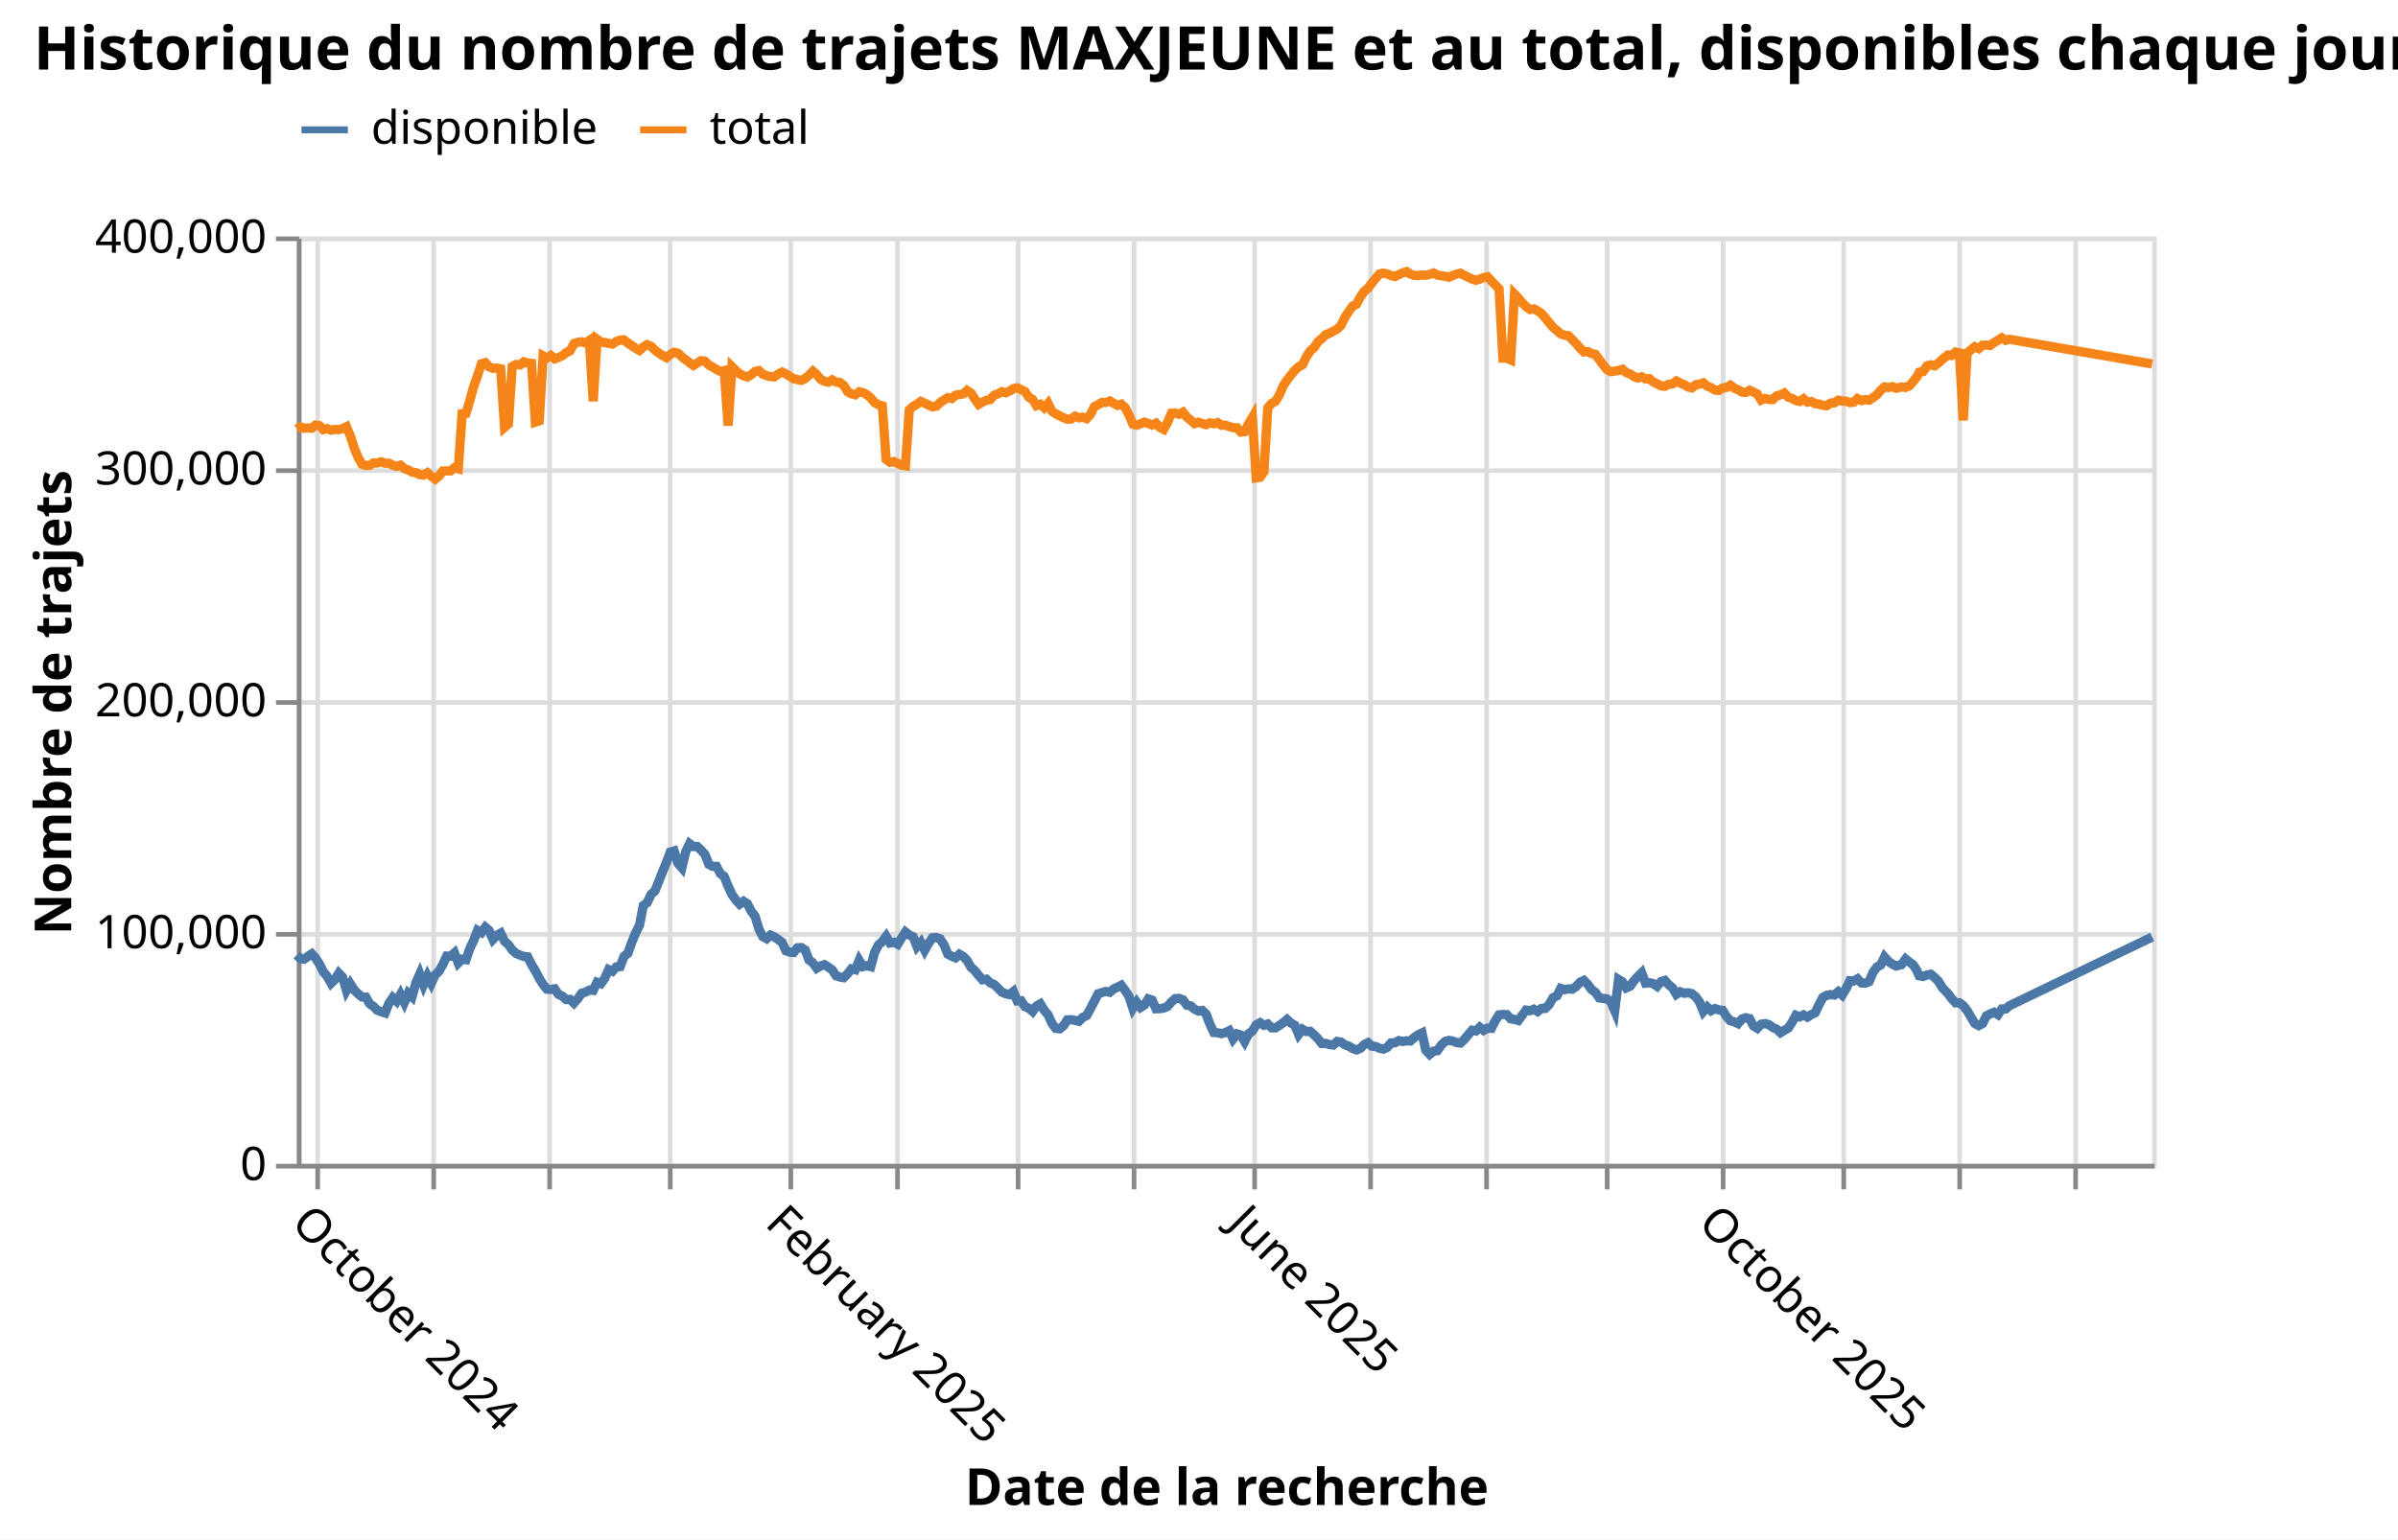
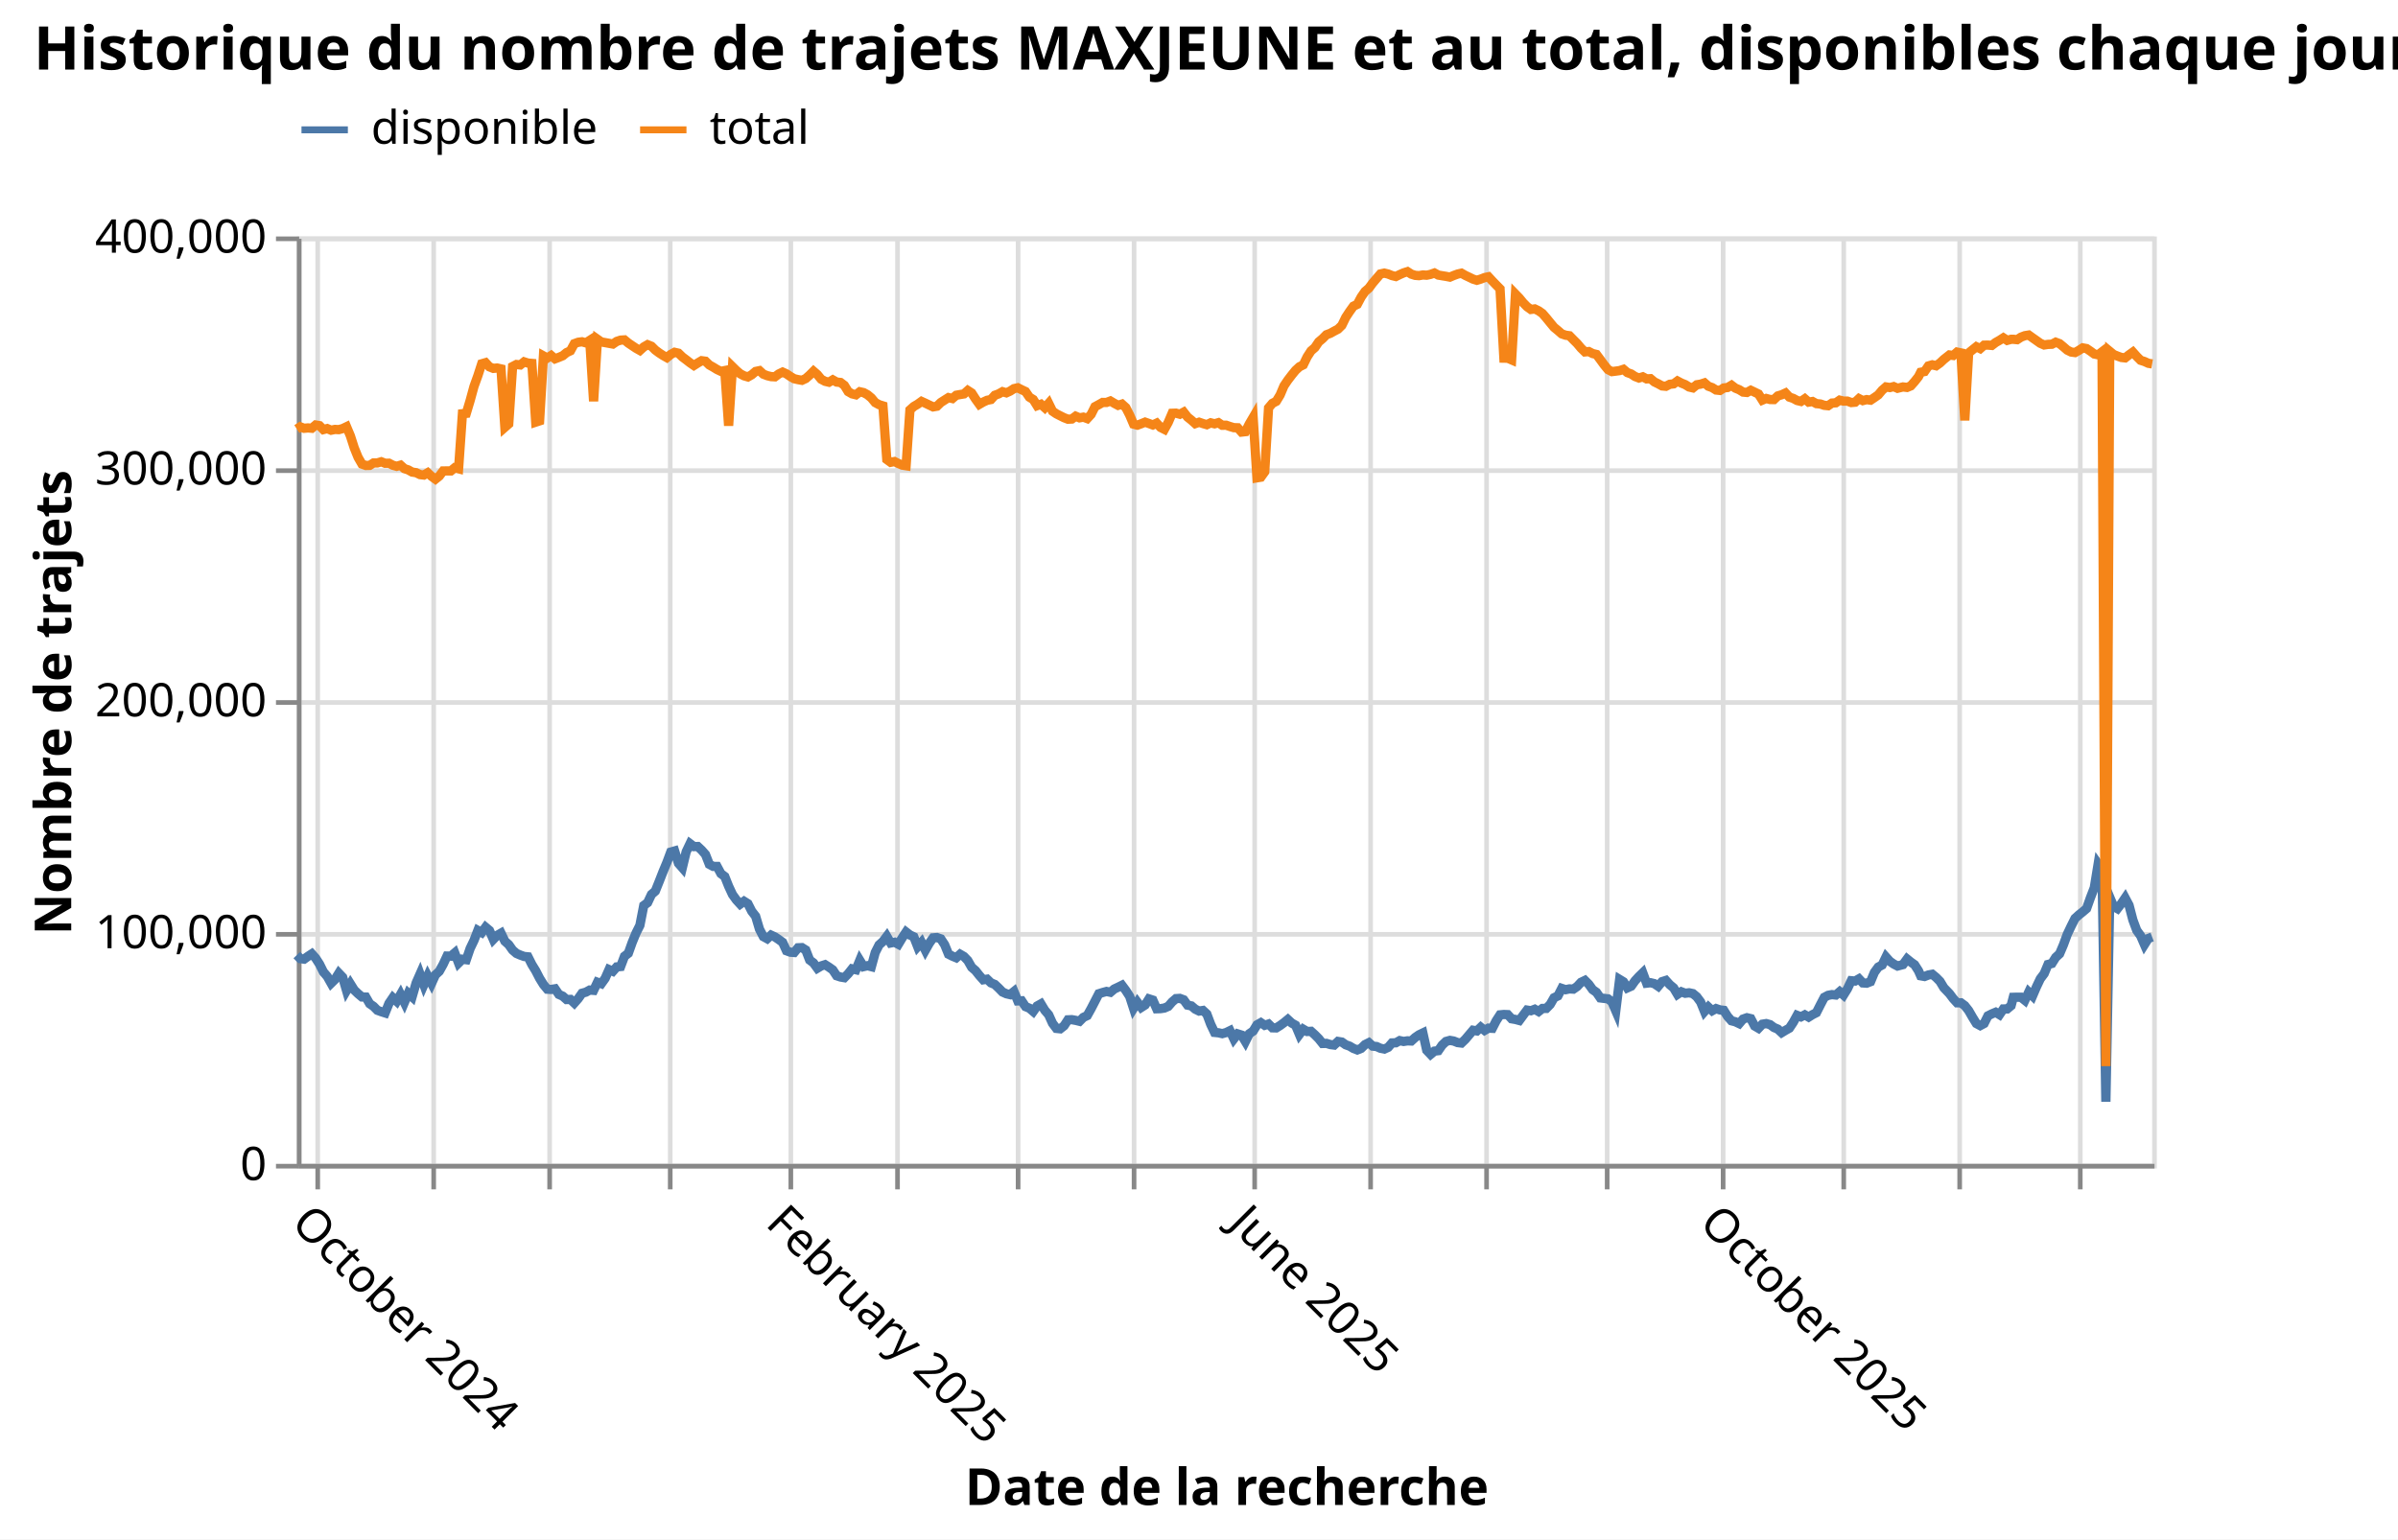
<svg xmlns="http://www.w3.org/2000/svg" version="1.1" class="marks" width="517" height="332" viewBox="0 0 517 332">
  <rect width="517" height="332" fill="white" />
  <g fill="none" stroke-miterlimit="10" transform="translate(64,51)">
    <g class="mark-group role-frame root" role="graphics-object" aria-roledescription="group mark container">
      <g transform="translate(0,0)">
        <path class="background" aria-hidden="true" d="M0.5,0.5h400v200h-400Z" stroke="#ddd" />
        <g>
          <g class="mark-group role-axis" aria-hidden="true">
            <g transform="translate(0.5,200.5)">
              <path class="background" aria-hidden="true" d="M0,0h0v0h0Z" pointer-events="none" />
              <g>
                <g class="mark-rule role-axis-grid" pointer-events="none">
                  <line transform="translate(4,-200)" x2="0" y2="200" stroke="#ddd" stroke-width="1" opacity="1" />
                  <line transform="translate(29,-200)" x2="0" y2="200" stroke="#ddd" stroke-width="1" opacity="1" />
                  <line transform="translate(54,-200)" x2="0" y2="200" stroke="#ddd" stroke-width="1" opacity="1" />
                  <line transform="translate(80,-200)" x2="0" y2="200" stroke="#ddd" stroke-width="1" opacity="1" />
                  <line transform="translate(106,-200)" x2="0" y2="200" stroke="#ddd" stroke-width="1" opacity="1" />
                  <line transform="translate(129,-200)" x2="0" y2="200" stroke="#ddd" stroke-width="1" opacity="1" />
                  <line transform="translate(155,-200)" x2="0" y2="200" stroke="#ddd" stroke-width="1" opacity="1" />
                  <line transform="translate(180,-200)" x2="0" y2="200" stroke="#ddd" stroke-width="1" opacity="1" />
                  <line transform="translate(206,-200)" x2="0" y2="200" stroke="#ddd" stroke-width="1" opacity="1" />
                  <line transform="translate(231,-200)" x2="0" y2="200" stroke="#ddd" stroke-width="1" opacity="1" />
                  <line transform="translate(256,-200)" x2="0" y2="200" stroke="#ddd" stroke-width="1" opacity="1" />
                  <line transform="translate(282,-200)" x2="0" y2="200" stroke="#ddd" stroke-width="1" opacity="1" />
                  <line transform="translate(307,-200)" x2="0" y2="200" stroke="#ddd" stroke-width="1" opacity="1" />
                  <line transform="translate(333,-200)" x2="0" y2="200" stroke="#ddd" stroke-width="1" opacity="1" />
                  <line transform="translate(358,-200)" x2="0" y2="200" stroke="#ddd" stroke-width="1" opacity="1" />
-                   <line transform="translate(383,-200)" x2="0" y2="200" stroke="#ddd" stroke-width="1" opacity="1" />
+                   <line transform="translate(384,-200)" x2="0" y2="200" stroke="#ddd" stroke-width="1" opacity="1" />
                </g>
              </g>
              <path class="foreground" aria-hidden="true" d="" pointer-events="none" display="none" />
            </g>
          </g>
          <g class="mark-group role-axis" aria-hidden="true">
            <g transform="translate(0.5,0.5)">
              <path class="background" aria-hidden="true" d="M0,0h0v0h0Z" pointer-events="none" />
              <g>
                <g class="mark-rule role-axis-grid" pointer-events="none">
                  <line transform="translate(0,200)" x2="400" y2="0" stroke="#ddd" stroke-width="1" opacity="1" />
                  <line transform="translate(0,150)" x2="400" y2="0" stroke="#ddd" stroke-width="1" opacity="1" />
                  <line transform="translate(0,100)" x2="400" y2="0" stroke="#ddd" stroke-width="1" opacity="1" />
                  <line transform="translate(0,50)" x2="400" y2="0" stroke="#ddd" stroke-width="1" opacity="1" />
                  <line transform="translate(0,0)" x2="400" y2="0" stroke="#ddd" stroke-width="1" opacity="1" />
                </g>
              </g>
              <path class="foreground" aria-hidden="true" d="" pointer-events="none" display="none" />
            </g>
          </g>
          <g class="mark-group role-axis" role="graphics-symbol" aria-roledescription="axis" aria-label="X-axis titled 'Date de la recherche' for a time scale with values from September 2024 to January 2026">
            <g transform="translate(0.5,200.5)">
              <path class="background" aria-hidden="true" d="M0,0h0v0h0Z" pointer-events="none" />
              <g>
                <g class="mark-rule role-axis-tick" pointer-events="none">
                  <line transform="translate(4,0)" x2="0" y2="5" stroke="#888" stroke-width="1" opacity="1" />
                  <line transform="translate(29,0)" x2="0" y2="5" stroke="#888" stroke-width="1" opacity="1" />
                  <line transform="translate(54,0)" x2="0" y2="5" stroke="#888" stroke-width="1" opacity="1" />
                  <line transform="translate(80,0)" x2="0" y2="5" stroke="#888" stroke-width="1" opacity="1" />
                  <line transform="translate(106,0)" x2="0" y2="5" stroke="#888" stroke-width="1" opacity="1" />
                  <line transform="translate(129,0)" x2="0" y2="5" stroke="#888" stroke-width="1" opacity="1" />
                  <line transform="translate(155,0)" x2="0" y2="5" stroke="#888" stroke-width="1" opacity="1" />
                  <line transform="translate(180,0)" x2="0" y2="5" stroke="#888" stroke-width="1" opacity="1" />
                  <line transform="translate(206,0)" x2="0" y2="5" stroke="#888" stroke-width="1" opacity="1" />
                  <line transform="translate(231,0)" x2="0" y2="5" stroke="#888" stroke-width="1" opacity="1" />
                  <line transform="translate(256,0)" x2="0" y2="5" stroke="#888" stroke-width="1" opacity="1" />
                  <line transform="translate(282,0)" x2="0" y2="5" stroke="#888" stroke-width="1" opacity="1" />
                  <line transform="translate(307,0)" x2="0" y2="5" stroke="#888" stroke-width="1" opacity="1" />
                  <line transform="translate(333,0)" x2="0" y2="5" stroke="#888" stroke-width="1" opacity="1" />
                  <line transform="translate(358,0)" x2="0" y2="5" stroke="#888" stroke-width="1" opacity="1" />
-                   <line transform="translate(383,0)" x2="0" y2="5" stroke="#888" stroke-width="1" opacity="1" />
+                   <line transform="translate(384,0)" x2="0" y2="5" stroke="#888" stroke-width="1" opacity="1" />
                </g>
                <g class="mark-text role-axis-label" pointer-events="none">
-                   <text text-anchor="start" transform="translate(3.629948,7) rotate(45) translate(0,8)" font-family="sans-serif" font-size="10px" fill="#000" opacity="1">October 2024</text>
-                   <text text-anchor="start" transform="translate(29.39304,7) rotate(45) translate(0,8)" font-family="sans-serif" font-size="10px" fill="#000" opacity="0">November 2024</text>
-                   <text text-anchor="start" transform="translate(54.32507,7) rotate(45) translate(0,8)" font-family="sans-serif" font-size="10px" fill="#000" opacity="0">December 2024</text>
-                   <text text-anchor="start" transform="translate(80.08817,7) rotate(45) translate(0,8)" font-family="sans-serif" font-size="10px" fill="#000" opacity="0">January 2025</text>
-                   <text text-anchor="start" transform="translate(105.8513,7) rotate(45) translate(0,8)" font-family="sans-serif" font-size="10px" fill="#000" opacity="1">February 2025</text>
-                   <text text-anchor="start" transform="translate(129.1212,7) rotate(45) translate(0,8)" font-family="sans-serif" font-size="10px" fill="#000" opacity="0">March 2025</text>
-                   <text text-anchor="start" transform="translate(154.8843,7) rotate(45) translate(0,8)" font-family="sans-serif" font-size="10px" fill="#000" opacity="0">April 2025</text>
-                   <text text-anchor="start" transform="translate(179.8163,7) rotate(45) translate(0,8)" font-family="sans-serif" font-size="10px" fill="#000" opacity="0">May 2025</text>
-                   <text text-anchor="start" transform="translate(205.5794,7) rotate(45) translate(0,8)" font-family="sans-serif" font-size="10px" fill="#000" opacity="1">June 2025</text>
-                   <text text-anchor="start" transform="translate(230.5114,7) rotate(45) translate(0,8)" font-family="sans-serif" font-size="10px" fill="#000" opacity="0">July 2025</text>
-                   <text text-anchor="start" transform="translate(256.2745,7) rotate(45) translate(0,8)" font-family="sans-serif" font-size="10px" fill="#000" opacity="0">August 2025</text>
-                   <text text-anchor="start" transform="translate(282.0376,7) rotate(45) translate(0,8)" font-family="sans-serif" font-size="10px" fill="#000" opacity="0">September 2025</text>
-                   <text text-anchor="start" transform="translate(306.9696,7) rotate(45) translate(0,8)" font-family="sans-serif" font-size="10px" fill="#000" opacity="1">October 2025</text>
-                   <text text-anchor="start" transform="translate(332.7327,7) rotate(45) translate(0,8)" font-family="sans-serif" font-size="10px" fill="#000" opacity="0">November 2025</text>
-                   <text text-anchor="start" transform="translate(357.6648,7) rotate(45) translate(0,8)" font-family="sans-serif" font-size="10px" fill="#000" opacity="0">December 2025</text>
-                   <text text-anchor="start" transform="translate(383.4279,7) rotate(45) translate(0,8)" font-family="sans-serif" font-size="10px" fill="#000" opacity="0">January 2026</text>
+                   <text text-anchor="start" transform="translate(3.632878,7) rotate(45) translate(0,8)" font-family="sans-serif" font-size="10px" fill="#000" opacity="1">October 2024</text>
+                   <text text-anchor="start" transform="translate(29.45143,7) rotate(45) translate(0,8)" font-family="sans-serif" font-size="10px" fill="#000" opacity="0">November 2024</text>
+                   <text text-anchor="start" transform="translate(54.40359,7) rotate(45) translate(0,8)" font-family="sans-serif" font-size="10px" fill="#000" opacity="0">December 2024</text>
+                   <text text-anchor="start" transform="translate(80.18748,7) rotate(45) translate(0,8)" font-family="sans-serif" font-size="10px" fill="#000" opacity="0">January 2025</text>
+                   <text text-anchor="start" transform="translate(105.9714,7) rotate(45) translate(0,8)" font-family="sans-serif" font-size="10px" fill="#000" opacity="1">February 2025</text>
+                   <text text-anchor="start" transform="translate(129.2601,7) rotate(45) translate(0,8)" font-family="sans-serif" font-size="10px" fill="#000" opacity="0">March 2025</text>
+                   <text text-anchor="start" transform="translate(155.0093,7) rotate(45) translate(0,8)" font-family="sans-serif" font-size="10px" fill="#000" opacity="0">April 2025</text>
+                   <text text-anchor="start" transform="translate(179.9615,7) rotate(45) translate(0,8)" font-family="sans-serif" font-size="10px" fill="#000" opacity="0">May 2025</text>
+                   <text text-anchor="start" transform="translate(205.7453,7) rotate(45) translate(0,8)" font-family="sans-serif" font-size="10px" fill="#000" opacity="1">June 2025</text>
+                   <text text-anchor="start" transform="translate(230.6975,7) rotate(45) translate(0,8)" font-family="sans-serif" font-size="10px" fill="#000" opacity="0">July 2025</text>
+                   <text text-anchor="start" transform="translate(256.4814,7) rotate(45) translate(0,8)" font-family="sans-serif" font-size="10px" fill="#000" opacity="0">August 2025</text>
+                   <text text-anchor="start" transform="translate(282.2653,7) rotate(45) translate(0,8)" font-family="sans-serif" font-size="10px" fill="#000" opacity="0">September 2025</text>
+                   <text text-anchor="start" transform="translate(307.2175,7) rotate(45) translate(0,8)" font-family="sans-serif" font-size="10px" fill="#000" opacity="1">October 2025</text>
+                   <text text-anchor="start" transform="translate(333.036,7) rotate(45) translate(0,8)" font-family="sans-serif" font-size="10px" fill="#000" opacity="0">November 2025</text>
+                   <text text-anchor="start" transform="translate(357.9882,7) rotate(45) translate(0,8)" font-family="sans-serif" font-size="10px" fill="#000" opacity="0">December 2025</text>
+                   <text text-anchor="start" transform="translate(383.7721,7) rotate(45) translate(0,8)" font-family="sans-serif" font-size="10px" fill="#000" opacity="0">January 2026</text>
                </g>
                <g class="mark-rule role-axis-domain" pointer-events="none">
                  <line transform="translate(0,0)" x2="400" y2="0" stroke="#888" stroke-width="1" opacity="1" />
                </g>
                <g class="mark-text role-axis-title" pointer-events="none">
                  <text text-anchor="middle" transform="translate(200,73.06063)" font-family="sans-serif" font-size="11px" font-weight="bold" fill="#000" opacity="1">Date de la recherche</text>
                </g>
              </g>
              <path class="foreground" aria-hidden="true" d="" pointer-events="none" display="none" />
            </g>
          </g>
          <g class="mark-group role-axis" role="graphics-symbol" aria-roledescription="axis" aria-label="Y-axis titled 'Nombre de trajets' for a linear scale with values from 0 to 400,000">
            <g transform="translate(0.5,0.5)">
              <path class="background" aria-hidden="true" d="M0,0h0v0h0Z" pointer-events="none" />
              <g>
                <g class="mark-rule role-axis-tick" pointer-events="none">
                  <line transform="translate(0,200)" x2="-5" y2="0" stroke="#888" stroke-width="1" opacity="1" />
                  <line transform="translate(0,150)" x2="-5" y2="0" stroke="#888" stroke-width="1" opacity="1" />
                  <line transform="translate(0,100)" x2="-5" y2="0" stroke="#888" stroke-width="1" opacity="1" />
                  <line transform="translate(0,50)" x2="-5" y2="0" stroke="#888" stroke-width="1" opacity="1" />
                  <line transform="translate(0,0)" x2="-5" y2="0" stroke="#888" stroke-width="1" opacity="1" />
                </g>
                <g class="mark-text role-axis-label" pointer-events="none">
                  <text text-anchor="end" transform="translate(-7,203)" font-family="sans-serif" font-size="10px" fill="#000" opacity="1">0</text>
                  <text text-anchor="end" transform="translate(-7,153)" font-family="sans-serif" font-size="10px" fill="#000" opacity="1">100,000</text>
                  <text text-anchor="end" transform="translate(-7,103)" font-family="sans-serif" font-size="10px" fill="#000" opacity="1">200,000</text>
                  <text text-anchor="end" transform="translate(-7,53)" font-family="sans-serif" font-size="10px" fill="#000" opacity="1">300,000</text>
                  <text text-anchor="end" transform="translate(-7,3)" font-family="sans-serif" font-size="10px" fill="#000" opacity="1">400,000</text>
                </g>
                <g class="mark-rule role-axis-domain" pointer-events="none">
                  <line transform="translate(0,200)" x2="0" y2="-200" stroke="#888" stroke-width="1" opacity="1" />
                </g>
                <g class="mark-text role-axis-title" pointer-events="none">
                  <text text-anchor="middle" transform="translate(-47.14746,100) rotate(-90) translate(0,-2)" font-family="sans-serif" font-size="11px" font-weight="bold" fill="#000" opacity="1">Nombre de trajets</text>
                </g>
              </g>
              <path class="foreground" aria-hidden="true" d="" pointer-events="none" display="none" />
            </g>
          </g>
          <g class="mark-group role-scope pathgroup" role="graphics-object" aria-roledescription="group mark container">
            <g transform="translate(0,0)">
              <path class="background" aria-hidden="true" d="M0,0h400v200h-400Z" />
              <g>
                <g class="mark-line role-mark marks" role="graphics-object" aria-roledescription="line mark container">
-                   <path aria-label="Date de la recherche: September 2024; Nombre de trajets: 90064; variable: disponible" role="graphics-symbol" aria-roledescription="line mark" d="M0,154.968L0.73,155.733L1.561,155.849L2.392,155.249L3.224,154.706L4.055,155.647L4.886,156.936L5.717,158.611L6.548,159.578L7.379,161.051L8.21,160.232L9.041,158.887L9.872,159.757L10.703,162.622L11.534,161.186L12.365,162.517L13.196,163.314L14.027,164.01L14.859,164.032L15.69,165.467L16.521,166.043L17.352,166.883L18.183,167.187L19.014,167.45L19.845,165.395L20.676,164.165L21.507,164.939L22.338,163.463L23.169,165.186L24,163.209L24.831,163.971L25.662,160.982L26.5,159.082L27.325,161.376L28.156,159.478L28.987,161.072L29.818,159.24L30.649,158.471L31.48,156.976L32.311,155.186L33.142,155.206L33.974,154.501L34.804,156.687L35.635,155.87L36.466,155.975L37.298,153.544L38.128,151.81L38.961,149.657L39.791,150.119L40.622,148.968L41.453,149.665L42.286,151.587L43.115,150.725L43.947,150.247L44.777,151.977L45.608,152.725L46.439,153.898L47.27,154.616L48.101,154.978L48.932,155.274L49.763,155.354L50.594,157.015L51.425,158.365L52.257,159.98L53.088,161.327L53.919,162.333L54.75,162.388L55.582,162.251L56.412,163.458L57.244,163.83L58.074,164.564L58.905,164.539L59.737,165.319L60.568,164.379L61.399,163.203L62.229,162.973L63.06,162.518L63.891,162.586L64.722,160.835L65.554,161.142L66.385,159.983L67.216,158.101L68.047,158.467L68.878,157.526L69.709,157.444L70.54,155.239L71.371,154.588L72.202,152.251L73.033,150.225L73.864,148.563L74.695,144.291L75.526,143.67L76.357,141.894L77.189,141.173L78.02,139.108L78.851,136.98L79.682,134.989L80.513,132.763L81.344,132.524L82.175,135.188L83.006,136.135L83.837,132.697L84.668,130.95L85.499,131.578L86.33,131.561L87.161,132.339L87.993,133.284L88.824,135.399L89.655,135.847L90.486,135.858L91.317,137.406L92.148,138.04L92.979,140.126L93.81,141.915L94.641,143.074L95.472,143.981L96.303,143.375L97.134,143.9L97.965,145.535L98.796,146.599L99.627,149.389L100.458,150.987L101.289,151.445L102.12,150.679L102.952,151.062L103.783,151.618L104.614,152.229L105.445,154.046L106.276,154.351L107.107,154.412L107.938,153.406L108.769,153.367L109.6,153.888L110.431,156.04L111.262,156.669L112.093,157.81L112.924,157.313L113.756,157.047L114.587,157.575L115.418,158.166L116.249,159.431L117.08,159.706L117.911,159.848L118.742,158.995L119.573,157.945L120.404,158.136L121.235,156.106L122.066,157.462L122.897,157.265L123.728,157.476L124.559,154.421L125.39,152.787L126.222,152.041L127.053,150.938L127.884,152.365L128.715,152.195L129.546,152.643L130.377,151.262L131.208,150.001L132.039,150.645L132.87,151.037L133.701,153.158L134.532,152.225L135.363,153.922L136.194,152.442L137.025,151.259L137.857,151.191L138.688,151.477L139.519,152.743L140.35,154.781L141.181,155.208L142.012,155.551L142.843,154.8L143.674,155.283L144.505,156.148L145.336,157.605L146.167,158.325L146.998,159.373L147.829,160.304L148.66,160.171L149.491,160.969L150.322,161.308L151.153,162.091L151.985,162.944L152.816,163.317L153.647,163.501L154.478,162.836L155.309,164.858L156.14,164.829L156.971,166.086L157.802,166.43L158.633,167.135L159.464,165.96L160.295,165.495L161.126,166.877L161.958,167.849L162.788,169.688L163.62,170.789L164.451,170.875L165.282,170.221L166.113,168.943L166.944,168.904L167.775,169.053L168.606,169.255L169.437,168.412L170.268,168.02L171.099,166.532L171.93,164.924L172.761,163.313L173.592,163.048L174.423,162.82L175.254,162.997L176.086,162.291L176.917,161.905L177.748,161.49L178.579,162.601L179.41,163.887L180.241,166.459L181.072,165.131L181.903,166.265L182.734,165.732L183.565,164.419L184.396,164.685L185.227,166.554L186.058,166.527L186.889,166.396L187.72,166.035L188.551,165.078L189.383,164.366L190.214,164.313L191.045,164.62L191.876,165.77L192.707,165.935L193.538,166.64L194.369,167.049L195.2,166.921L196.031,167.69L196.862,169.905L197.693,171.652L198.524,171.735L199.355,171.918L200.186,171.688L201.017,171.282L201.849,173.049L202.68,171.97L203.511,172.23L204.342,173.612L205.173,171.945L206.004,171.366L206.835,170.02L207.666,169.554L208.497,170.116L209.328,169.844L210.159,170.659L210.991,170.679L211.822,170.16L212.653,169.553L213.484,168.868L214.315,169.634L215.146,170.104L215.977,172.084L216.808,170.968L217.639,171.455L218.47,171.414L219.301,172.162L220.132,173L220.963,174.038L221.794,174.015L222.625,174.271L223.456,174.377L224.287,173.602L225.118,173.737L225.95,174.319L226.781,174.612L227.612,175.106L228.443,175.429L229.274,175.097L230.105,174.282L230.936,173.871L231.767,174.614L232.598,174.699L233.429,175.073L234.26,175.245L235.091,174.872L235.922,173.92L236.754,173.889L237.585,173.422L238.416,173.601L239.247,173.471L240.078,173.506L240.909,172.75L241.74,172.175L242.571,171.774L243.402,175.505L244.233,176.378L245.064,175.686L245.895,175.588L246.726,174.388L247.557,173.605L248.389,173.373L249.219,173.515L250.051,173.844L250.882,173.947L251.713,173.151L252.544,172.167L253.375,171.187L254.206,171.332L255.037,170.541L255.868,171.215L256.699,170.732L257.53,170.771L258.361,169.151L259.192,167.868L260.023,167.786L260.855,167.82L261.685,168.715L262.517,168.859L263.348,169.08L264.179,167.953L265.01,166.84L265.841,166.977L266.673,166.657L267.503,167.146L268.334,166.484L269.165,166.475L269.996,165.623L270.827,164.178L271.658,163.778L272.489,162.162L273.321,162.437L274.152,162.265L274.983,162.317L275.814,161.742L276.645,160.848L277.485,160.444L278.307,161.271L279.138,162.424L279.969,163.016L280.8,164.217L281.631,164.319L282.462,164.418L283.293,165.054L284.124,166.983L284.955,160.232L285.786,160.738L286.617,162.052L287.449,161.678L288.28,160.509L289.111,159.6L289.942,158.795L290.773,161.033L291.604,160.935L292.435,161.135L293.266,161.704L294.097,160.708L294.928,160.444L295.76,161.365L296.59,162.053L297.422,163.443L298.252,162.892L299.084,163.207L299.915,163.107L300.746,163.285L301.577,163.972L302.408,165.093L303.239,167.142L304.07,166.188L304.901,166.971L305.732,166.514L306.563,166.797L307.394,166.898L308.225,168.219L309.056,169.148L309.888,169.359L310.719,169.754L311.55,168.774L312.381,168.487L313.212,168.685L314.043,170.267L314.874,170.754L315.705,169.882L316.536,169.748L317.367,169.979L318.198,170.59L319.029,170.941L319.86,171.71L320.691,171.203L321.522,170.738L322.354,169.486L323.184,167.974L324.016,168.298L324.847,167.867L325.678,168.346L326.509,167.821L327.34,167.402L328.171,165.689L329.003,164.094L329.833,163.656L330.664,163.5L331.495,163.587L332.326,162.873L333.157,163.597L333.989,162.261L334.819,160.504L335.65,160.572L336.482,160.1L337.313,160.98L338.144,161.035L338.975,160.705L339.806,158.704L340.637,157.564L341.468,157.112L342.299,155.393L343.13,156.323L343.962,156.904L344.792,157.334L345.958,157.028L346.841,155.821L347.644,156.472L348.472,157.061L349.303,158.366L349.779,159.443L350.61,159.592L351.441,159.266L352.272,159.113L353.103,159.8L353.934,160.641L354.765,162.019L355.972,163.283L356.783,164.362L357.614,165.269L358.446,165.269L359.276,165.882L360.108,166.94L360.938,168.382L361.77,169.732L362.6,170.182L363.431,169.737L364.263,168.081L365.096,167.658L365.929,167.31L366.757,167.822L367.588,166.598L368.418,166.586L369.249,165.885L400,151.076" stroke="#4c78a8" stroke-width="2" />
+                   <path aria-label="Date de la recherche: September 2024; Nombre de trajets: 90064; variable: disponible" role="graphics-symbol" aria-roledescription="line mark" d="M0,154.968L0.731,155.733L1.563,155.849L2.394,155.249L3.226,154.706L4.058,155.647L4.89,156.936L5.722,158.611L6.553,159.578L7.385,161.051L8.217,160.232L9.048,158.887L9.88,159.757L10.712,162.622L11.544,161.186L12.375,162.517L13.207,163.314L14.039,164.01L14.871,164.032L15.702,165.467L16.534,166.043L17.366,166.883L18.197,167.187L19.029,167.45L19.861,165.395L20.693,164.165L21.524,164.939L22.356,163.463L23.188,165.186L24.02,163.209L24.851,163.971L25.718,160.982L26.556,159.082L27.381,161.376L28.213,159.478L29.045,161.072L29.876,159.24L30.709,158.471L31.54,156.976L32.372,155.186L33.203,155.206L34.037,154.501L34.867,156.687L35.699,155.87L36.53,155.975L37.362,153.544L38.194,151.81L39.027,149.657L39.857,150.119L40.689,148.968L41.521,149.665L42.355,151.587L43.184,150.725L44.017,150.247L44.848,151.977L45.679,152.725L46.511,153.898L47.343,154.616L48.175,154.978L49.006,155.274L49.838,155.354L50.67,157.015L51.502,158.365L52.334,159.98L53.165,161.327L53.997,162.333L54.829,162.388L55.661,162.251L56.492,163.458L57.324,163.83L58.156,164.564L58.987,164.539L59.82,165.319L60.651,164.379L61.483,163.203L62.314,162.973L63.146,162.518L63.978,162.586L64.809,160.835L65.641,161.142L66.473,159.983L67.305,158.101L68.136,158.467L68.968,157.526L69.8,157.444L70.632,155.239L71.463,154.588L72.295,152.251L73.127,150.225L73.959,148.563L74.79,144.291L75.622,143.67L76.454,141.894L77.286,141.173L78.117,139.108L78.949,136.98L79.781,134.989L80.612,132.763L81.444,132.524L82.276,135.188L83.108,136.135L83.939,132.697L84.771,130.95L85.603,131.578L86.435,131.561L87.266,132.339L88.099,133.284L88.93,135.399L89.762,135.847L90.593,135.858L91.425,137.406L92.257,138.04L93.088,140.126L93.92,141.915L94.752,143.074L95.584,143.981L96.415,143.375L97.247,143.9L98.079,145.535L98.911,146.599L99.742,149.389L100.574,150.987L101.406,151.445L102.238,150.679L103.069,151.062L103.901,151.618L104.733,152.229L105.565,154.046L106.396,154.351L107.228,154.412L108.06,153.406L108.892,153.367L109.723,153.888L110.555,156.04L111.387,156.669L112.219,157.81L113.05,157.313L113.882,157.047L114.714,157.575L115.545,158.166L116.377,159.431L117.209,159.706L118.041,159.848L118.872,158.995L119.704,157.945L120.536,158.136L121.368,156.106L122.199,157.462L123.031,157.265L123.863,157.476L124.695,154.421L125.526,152.787L126.358,152.041L127.19,150.938L128.022,152.365L128.853,152.195L129.685,152.643L130.517,151.262L131.349,150.001L132.18,150.645L133.012,151.037L133.844,153.158L134.675,152.225L135.507,153.922L136.339,152.442L137.171,151.259L138.003,151.191L138.834,151.477L139.666,152.743L140.498,154.781L141.329,155.208L142.161,155.551L142.993,154.8L143.825,155.283L144.656,156.148L145.488,157.605L146.32,158.325L147.152,159.373L147.983,160.304L148.815,160.171L149.647,160.969L150.478,161.308L151.31,162.091L152.142,162.944L152.974,163.317L153.771,163.501L154.602,162.836L155.434,164.858L156.266,164.829L157.098,166.086L157.929,166.43L158.761,167.135L159.593,165.96L160.425,165.495L161.256,166.877L162.088,167.849L162.92,169.688L163.752,170.789L164.583,170.875L165.415,170.221L166.247,168.943L167.079,168.904L167.91,169.053L168.742,169.255L169.574,168.412L170.406,168.02L171.237,166.532L172.069,164.924L172.901,163.313L173.733,163.048L174.564,162.82L175.396,162.997L176.228,162.291L177.059,161.905L177.891,161.49L178.723,162.601L179.555,163.887L180.386,166.459L181.218,165.131L182.05,166.265L182.882,165.732L183.713,164.419L184.545,164.685L185.377,166.554L186.208,166.527L187.04,166.396L187.872,166.035L188.704,165.078L189.535,164.366L190.367,164.313L191.199,164.62L192.031,165.77L192.862,165.935L193.694,166.64L194.526,167.049L195.358,166.921L196.189,167.69L197.021,169.905L197.853,171.652L198.685,171.735L199.516,171.918L200.348,171.688L201.18,171.282L202.011,173.049L202.843,171.97L203.675,172.23L204.507,173.612L205.339,171.945L206.17,171.366L207.002,170.02L207.834,169.554L208.666,170.116L209.497,169.844L210.329,170.659L211.161,170.679L211.993,170.16L212.824,169.553L213.656,168.868L214.488,169.634L215.32,170.104L216.151,172.084L216.983,170.968L217.815,171.455L218.647,171.414L219.478,172.162L220.31,173L221.141,174.038L221.973,174.015L222.805,174.271L223.637,174.377L224.468,173.602L225.3,173.737L226.132,174.319L226.964,174.612L227.795,175.106L228.627,175.429L229.459,175.097L230.291,174.282L231.122,173.871L231.954,174.614L232.786,174.699L233.618,175.073L234.449,175.245L235.281,174.872L236.113,173.92L236.945,173.889L237.776,173.422L238.608,173.601L239.44,173.471L240.272,173.506L241.103,172.75L241.935,172.175L242.767,171.774L243.599,175.505L244.43,176.378L245.262,175.686L246.094,175.588L246.925,174.388L247.757,173.605L248.589,173.373L249.421,173.515L250.252,173.844L251.085,173.947L251.916,173.151L252.748,172.167L253.579,171.187L254.411,171.332L255.243,170.541L256.075,171.215L256.906,170.732L257.738,170.771L258.57,169.151L259.402,167.868L260.233,167.786L261.065,167.82L261.897,168.715L262.729,168.859L263.56,169.08L264.392,167.953L265.224,166.84L266.056,166.977L266.888,166.657L267.719,167.146L268.551,166.484L269.382,166.475L270.214,165.623L271.046,164.178L271.878,163.778L272.709,162.162L273.541,162.437L274.373,162.265L275.205,162.317L276.036,161.742L276.868,160.848L277.709,160.444L278.532,161.271L279.363,162.424L280.195,163.016L281.027,164.217L281.858,164.319L282.69,164.418L283.522,165.054L284.354,166.983L285.185,160.232L286.017,160.738L286.849,162.052L287.681,161.678L288.512,160.509L289.344,159.6L290.176,158.795L291.008,161.033L291.839,160.935L292.671,161.135L293.503,161.704L294.335,160.708L295.166,160.444L295.999,161.365L296.83,162.053L297.662,163.443L298.493,162.892L299.325,163.207L300.157,163.107L300.989,163.285L301.82,163.972L302.652,165.093L303.484,167.142L304.315,166.188L305.147,166.971L305.979,166.514L306.811,166.797L307.642,166.898L308.474,168.219L309.306,169.148L310.138,169.359L310.969,169.754L311.801,168.774L312.633,168.487L313.465,168.685L314.296,170.267L315.128,170.754L315.96,169.882L316.792,169.748L317.623,169.979L318.455,170.59L319.287,170.941L320.118,171.71L320.95,171.203L321.782,170.738L322.614,169.486L323.445,167.974L324.277,168.298L325.109,167.867L325.941,168.346L326.772,167.821L327.604,167.402L328.47,165.689L329.303,164.094L330.134,163.656L330.966,163.5L331.797,163.587L332.629,162.873L333.461,163.597L334.293,162.261L335.124,160.504L335.956,160.572L336.788,160.1L337.62,160.98L338.451,161.035L339.283,160.705L340.115,158.704L340.947,157.564L341.778,157.112L342.61,155.393L343.442,156.323L344.274,156.904L345.105,157.334L346.272,157.028L347.155,155.821L347.959,156.472L348.788,157.061L349.619,158.366L350.096,159.443L350.927,159.592L351.759,159.266L352.591,159.113L353.423,159.8L354.254,160.641L355.086,162.019L356.294,163.283L357.106,164.362L357.938,165.269L358.77,165.269L359.601,165.882L360.433,166.94L361.264,168.382L362.096,169.732L362.928,170.182L363.759,169.737L364.592,168.081L365.425,167.658L366.259,167.31L367.088,167.822L367.919,166.598L368.75,166.586L369.582,165.885L370.057,164.085L370.889,164.059L371.721,164.067L372.553,164.733L373.384,162.967L374.216,163.781L375.048,161.834L375.88,160.089L376.712,158.98L377.543,156.998L378.375,156.787L379.207,155.466L380.038,154.703L380.87,152.749L381.702,150.484L382.533,148.73L383.365,147.071L384.197,146.313L385.029,145.653L385.86,144.94L386.692,142.597L387.524,140.436L388.356,135.323L389.187,136.51L390.019,186.612L390.851,142.499L391.683,144.484L392.514,144.958L393.346,143.886L394.178,142.659L395.01,144.224L395.841,147.405L396.673,149.643L397.505,150.798L398.337,152.713L399.168,151.395L400,151.076" stroke="#4c78a8" stroke-width="2" />
                </g>
              </g>
              <path class="foreground" aria-hidden="true" d="" display="none" />
            </g>
            <g transform="translate(0,0)">
              <path class="background" aria-hidden="true" d="M0,0h400v200h-400Z" />
              <g>
                <g class="mark-line role-mark marks" role="graphics-object" aria-roledescription="line mark container">
-                   <path aria-label="Date de la recherche: September 2024; Nombre de trajets: 316947; variable: total" role="graphics-symbol" aria-roledescription="line mark" d="M0,41.527L0.73,41.049L1.561,41.365L2.392,41.288L3.224,41.358L4.055,40.661L4.886,40.8L5.717,41.647L6.548,41.43L7.379,41.781L8.21,41.611L9.041,41.656L9.872,41.43L10.703,41.03L11.534,43.01L12.365,45.596L13.196,47.643L14.027,49.087L14.859,49.384L15.69,49.365L16.521,48.839L17.352,48.832L18.183,48.585L19.014,48.91L19.845,48.899L20.676,49.331L21.507,49.564L22.338,49.321L23.169,50.066L24,50.34L24.831,50.805L25.662,50.942L26.5,51.354L27.325,51.45L28.156,50.957L28.987,51.726L29.818,52.334L30.649,51.669L31.48,50.57L32.311,50.564L33.142,50.562L33.974,49.876L34.804,50.093L35.635,38.228L36.466,38.143L37.298,35.371L38.128,32.326L38.961,30.021L39.791,27.456L40.622,27.215L41.453,28.117L42.286,28.444L43.115,28.367L43.947,28.557L44.777,41.151L45.608,40.42L46.439,28.041L47.27,27.611L48.101,27.705L48.932,27.039L49.763,27.306L50.594,27.371L51.425,40.039L52.257,39.766L53.088,25.754L53.919,26.212L54.75,25.675L55.582,26.382L56.412,26.069L57.244,25.719L58.074,25.039L58.905,24.65L59.737,23.12L60.568,22.817L61.399,22.71L62.229,22.94L63.06,22.407L63.891,35.535L64.722,22.16L65.554,22.744L66.385,22.89L67.216,23.04L68.047,23.195L68.878,22.626L69.709,22.355L70.54,22.304L71.371,22.991L72.202,23.55L73.033,24.107L73.864,24.576L74.695,23.818L75.526,23.341L76.357,23.676L77.189,24.5L78.02,25.115L78.851,25.657L79.682,26.126L80.513,25.436L81.344,24.98L82.175,25.17L83.006,25.974L83.837,26.597L84.668,27.242L85.499,27.815L86.33,27.286L87.161,26.791L87.993,26.904L88.824,27.712L89.655,28.178L90.486,28.689L91.317,29.084L92.148,28.919L92.979,40.807L93.81,28.083L94.641,28.901L95.472,29.61L96.303,30.048L97.134,30.29L97.965,29.815L98.796,29.11L99.627,28.935L100.458,29.696L101.289,30.018L102.12,30.221L102.952,30.265L103.783,29.649L104.614,29.249L105.445,29.627L106.276,30.194L107.107,30.682L107.938,30.869L108.769,31.018L109.6,30.63L110.431,29.898L111.262,29.063L112.093,29.787L112.924,30.791L113.756,31.233L114.587,31.43L115.418,30.925L116.249,31.398L117.08,31.486L117.911,32.116L118.742,33.46L119.573,33.938L120.404,34.14L121.235,33.49L122.066,33.675L122.897,34.13L123.728,34.822L124.559,35.822L125.39,36.272L126.222,36.531L127.053,48.092L127.884,48.7L128.715,48.537L129.546,48.953L130.377,49.309L131.208,49.441L132.039,37.403L132.87,36.658L133.701,36.172L134.532,35.573L135.363,35.953L136.194,36.352L137.025,36.749L137.857,36.606L138.688,35.803L139.519,35.27L140.35,34.746L141.181,34.945L142.012,34.238L142.843,34.09L143.674,33.953L144.505,33.214L145.336,33.749L146.167,35.042L146.998,36.193L147.829,35.709L148.66,35.329L149.491,35.163L150.322,34.246L151.153,33.944L151.985,33.472L152.816,33.717L153.647,33.352L154.478,32.816L155.309,32.633L156.14,33.048L156.971,33.438L157.802,34.651L158.633,35.16L159.464,36.488L160.295,36.186L161.126,36.929L161.958,35.987L162.788,37.685L163.62,38.249L164.451,38.674L165.282,39.089L166.113,39.408L166.944,39.365L167.775,38.758L168.606,39.11L169.437,38.964L170.268,39.274L171.099,38.372L171.93,36.711L172.761,36.258L173.592,35.788L174.423,35.793L175.254,35.479L176.086,35.973L176.917,36.414L177.748,36.152L178.579,36.902L179.41,38.521L180.241,40.467L181.072,40.691L181.903,40.384L182.734,40.043L183.565,40.336L184.396,40.649L185.227,40.256L186.058,41.172L186.889,41.592L187.72,40.08L188.551,38.132L189.383,38.1L190.214,38.331L191.045,37.88L191.876,38.948L192.707,39.611L193.538,40.357L194.369,40.06L195.2,40.349L196.031,40.586L196.862,40.189L197.693,40.399L198.524,40.158L199.355,40.715L200.186,40.699L201.017,40.983L201.849,41.231L202.68,41.256L203.511,42.185L204.342,42.09L205.173,40.438L206.004,39.02L206.835,52.049L207.666,51.912L208.497,50.752L209.328,36.969L210.159,35.983L210.991,35.548L211.822,34.173L212.653,32.211L213.484,30.981L214.315,29.89L215.146,28.866L215.977,28.1L216.808,27.683L217.639,25.971L218.47,24.683L219.301,23.962L220.132,22.735L220.963,22.033L221.794,21.19L222.625,20.884L223.456,20.419L224.287,19.985L225.118,19.168L225.95,17.456L226.781,16.19L227.612,15.035L228.443,14.634L229.274,13.064L230.105,11.864L230.936,11.148L231.767,10.03L232.598,9.048L233.429,8.079L234.26,7.898L235.091,8.097L235.922,8.432L236.754,8.631L237.585,8.218L238.416,7.851L239.247,7.582L240.078,8.117L240.909,8.381L241.74,8.445L242.571,8.299L243.402,8.35L244.233,8.168L245.064,7.874L245.895,8.324L246.726,8.467L247.557,8.599L248.389,8.763L249.219,8.411L250.051,8.105L250.882,7.916L251.713,8.394L252.544,8.785L253.375,9.192L254.206,9.444L255.037,9.189L255.868,8.868L256.699,8.691L257.53,9.589L258.361,10.45L259.192,11.298L260.023,26.241L260.855,26.255L261.685,26.615L262.517,12.424L263.348,13.281L264.179,14.295L265.01,15.142L265.841,15.736L266.673,15.622L267.503,16.027L268.334,16.613L269.165,17.571L269.996,18.592L270.827,19.595L271.658,20.28L272.489,21.004L273.321,21.29L274.152,21.409L274.983,22.259L275.814,23.083L276.645,24.075L277.485,24.892L278.307,24.815L279.138,25.244L279.969,25.441L280.8,26.561L281.631,27.699L282.462,28.712L283.293,29.141L284.124,29.038L284.955,28.923L285.786,28.652L286.617,29.351L287.449,29.653L288.28,30.2L289.111,30.52L289.942,30.271L290.773,30.71L291.604,30.667L292.435,31.361L293.266,31.769L294.097,32.228L294.928,32.306L295.76,31.876L296.59,31.782L297.422,31.17L298.252,31.611L299.084,31.946L299.915,32.459L300.746,32.654L301.577,31.981L302.408,31.844L303.239,31.574L304.07,32.295L304.901,32.595L305.732,33.111L306.563,33.202L307.394,32.672L308.225,32.566L309.056,32.081L309.888,32.709L310.719,33.048L311.55,33.56L312.381,33.638L313.212,33.176L314.043,33.573L314.874,33.975L315.705,35.29L316.536,34.936L317.367,35.158L318.198,35.173L319.029,34.383L319.86,34.136L320.691,33.757L321.522,34.643L322.354,34.921L323.184,35.372L324.016,35.572L324.847,35.004L325.678,35.725L326.509,35.591L327.34,36.046L328.171,36.129L329.003,36.411L329.833,36.495L330.664,35.929L331.495,35.871L332.326,35.301L333.157,35.509L333.989,35.509L334.819,35.814L335.65,35.738L336.482,34.966L337.313,35.394L338.144,35.18L338.975,35.303L339.806,34.746L340.637,34.16L341.468,33.165L342.299,32.445L343.13,32.579L343.962,32.374L344.792,32.739L345.958,32.449L346.841,32.556L347.644,32.219L348.472,31.284L349.303,30.231L349.779,29.282L350.61,29.126L351.441,27.921L352.272,27.676L353.103,27.879L353.934,27.284L354.765,26.502L355.972,25.553L356.783,25.661L357.614,24.935L358.446,25.109L359.276,39.657L360.108,25.119L360.938,24.443L361.77,23.78L362.6,24.181L363.431,23.443L364.263,23.422L365.096,23.494L365.929,22.861L366.757,22.395L367.588,21.859L368.418,22.405L369.249,22.175L400,27.483" stroke="#f58518" stroke-width="2" />
+                   <path aria-label="Date de la recherche: September 2024; Nombre de trajets: 316947; variable: total" role="graphics-symbol" aria-roledescription="line mark" d="M0,41.527L0.731,41.049L1.563,41.365L2.394,41.288L3.226,41.358L4.058,40.661L4.89,40.8L5.722,41.647L6.553,41.43L7.385,41.781L8.217,41.611L9.048,41.656L9.88,41.43L10.712,41.03L11.544,43.01L12.375,45.596L13.207,47.643L14.039,49.087L14.871,49.384L15.702,49.365L16.534,48.839L17.366,48.832L18.197,48.585L19.029,48.91L19.861,48.899L20.693,49.331L21.524,49.564L22.356,49.321L23.188,50.066L24.02,50.34L24.851,50.805L25.718,50.942L26.556,51.354L27.381,51.45L28.213,50.957L29.045,51.726L29.876,52.334L30.709,51.669L31.54,50.57L32.372,50.564L33.203,50.562L34.037,49.876L34.867,50.093L35.699,38.228L36.53,38.143L37.362,35.371L38.194,32.326L39.027,30.021L39.857,27.456L40.689,27.215L41.521,28.117L42.355,28.444L43.184,28.367L44.017,28.557L44.848,41.151L45.679,40.42L46.511,28.041L47.343,27.611L48.175,27.705L49.006,27.039L49.838,27.306L50.67,27.371L51.502,40.039L52.334,39.766L53.165,25.754L53.997,26.212L54.829,25.675L55.661,26.382L56.492,26.069L57.324,25.719L58.156,25.039L58.987,24.65L59.82,23.12L60.651,22.817L61.483,22.71L62.314,22.94L63.146,22.407L63.978,35.535L64.809,22.16L65.641,22.744L66.473,22.89L67.305,23.04L68.136,23.195L68.968,22.626L69.8,22.355L70.632,22.304L71.463,22.991L72.295,23.55L73.127,24.107L73.959,24.576L74.79,23.818L75.622,23.341L76.454,23.676L77.286,24.5L78.117,25.115L78.949,25.657L79.781,26.126L80.612,25.436L81.444,24.98L82.276,25.17L83.108,25.974L83.939,26.597L84.771,27.242L85.603,27.815L86.435,27.286L87.266,26.791L88.099,26.904L88.93,27.712L89.762,28.178L90.593,28.689L91.425,29.084L92.257,28.919L93.088,40.807L93.92,28.083L94.752,28.901L95.584,29.61L96.415,30.048L97.247,30.29L98.079,29.815L98.911,29.11L99.742,28.935L100.574,29.696L101.406,30.018L102.238,30.221L103.069,30.265L103.901,29.649L104.733,29.249L105.565,29.627L106.396,30.194L107.228,30.682L108.06,30.869L108.892,31.018L109.723,30.63L110.555,29.898L111.387,29.063L112.219,29.787L113.05,30.791L113.882,31.233L114.714,31.43L115.545,30.925L116.377,31.398L117.209,31.486L118.041,32.116L118.872,33.46L119.704,33.938L120.536,34.14L121.368,33.49L122.199,33.675L123.031,34.13L123.863,34.822L124.695,35.822L125.526,36.272L126.358,36.531L127.19,48.092L128.022,48.7L128.853,48.537L129.685,48.953L130.517,49.309L131.349,49.441L132.18,37.403L133.012,36.658L133.844,36.172L134.675,35.573L135.507,35.953L136.339,36.352L137.171,36.749L138.003,36.606L138.834,35.803L139.666,35.27L140.498,34.746L141.329,34.945L142.161,34.238L142.993,34.09L143.825,33.953L144.656,33.214L145.488,33.749L146.32,35.042L147.152,36.193L147.983,35.709L148.815,35.329L149.647,35.163L150.478,34.246L151.31,33.944L152.142,33.472L152.974,33.717L153.771,33.352L154.602,32.816L155.434,32.633L156.266,33.048L157.098,33.438L157.929,34.651L158.761,35.16L159.593,36.488L160.425,36.186L161.256,36.929L162.088,35.987L162.92,37.685L163.752,38.249L164.583,38.674L165.415,39.089L166.247,39.408L167.079,39.365L167.91,38.758L168.742,39.11L169.574,38.964L170.406,39.274L171.237,38.372L172.069,36.711L172.901,36.258L173.733,35.788L174.564,35.793L175.396,35.479L176.228,35.973L177.059,36.414L177.891,36.152L178.723,36.902L179.555,38.521L180.386,40.467L181.218,40.691L182.05,40.384L182.882,40.043L183.713,40.336L184.545,40.649L185.377,40.256L186.208,41.172L187.04,41.592L187.872,40.08L188.704,38.132L189.535,38.1L190.367,38.331L191.199,37.88L192.031,38.948L192.862,39.611L193.694,40.357L194.526,40.06L195.358,40.349L196.189,40.586L197.021,40.189L197.853,40.399L198.685,40.158L199.516,40.715L200.348,40.699L201.18,40.983L202.011,41.231L202.843,41.256L203.675,42.185L204.507,42.09L205.339,40.438L206.17,39.02L207.002,52.049L207.834,51.912L208.666,50.752L209.497,36.969L210.329,35.983L211.161,35.548L211.993,34.173L212.824,32.211L213.656,30.981L214.488,29.89L215.32,28.866L216.151,28.1L216.983,27.683L217.815,25.971L218.647,24.683L219.478,23.962L220.31,22.735L221.141,22.033L221.973,21.19L222.805,20.884L223.637,20.419L224.468,19.985L225.3,19.168L226.132,17.456L226.964,16.19L227.795,15.035L228.627,14.634L229.459,13.064L230.291,11.864L231.122,11.148L231.954,10.03L232.786,9.048L233.618,8.079L234.449,7.898L235.281,8.097L236.113,8.432L236.945,8.631L237.776,8.218L238.608,7.851L239.44,7.582L240.272,8.117L241.103,8.381L241.935,8.445L242.767,8.299L243.599,8.35L244.43,8.168L245.262,7.874L246.094,8.324L246.925,8.467L247.757,8.599L248.589,8.763L249.421,8.411L250.252,8.105L251.085,7.916L251.916,8.394L252.748,8.785L253.579,9.192L254.411,9.444L255.243,9.189L256.075,8.868L256.906,8.691L257.738,9.589L258.57,10.45L259.402,11.298L260.233,26.241L261.065,26.255L261.897,26.615L262.729,12.424L263.56,13.281L264.392,14.295L265.224,15.142L266.056,15.736L266.888,15.622L267.719,16.027L268.551,16.613L269.382,17.571L270.214,18.592L271.046,19.595L271.878,20.28L272.709,21.004L273.541,21.29L274.373,21.409L275.205,22.259L276.036,23.083L276.868,24.075L277.709,24.892L278.532,24.815L279.363,25.244L280.195,25.441L281.027,26.561L281.858,27.699L282.69,28.712L283.522,29.141L284.354,29.038L285.185,28.923L286.017,28.652L286.849,29.351L287.681,29.653L288.512,30.2L289.344,30.52L290.176,30.271L291.008,30.71L291.839,30.667L292.671,31.361L293.503,31.769L294.335,32.228L295.166,32.306L295.999,31.876L296.83,31.782L297.662,31.17L298.493,31.611L299.325,31.946L300.157,32.459L300.989,32.654L301.82,31.981L302.652,31.844L303.484,31.574L304.315,32.295L305.147,32.595L305.979,33.111L306.811,33.202L307.642,32.672L308.474,32.566L309.306,32.081L310.138,32.709L310.969,33.048L311.801,33.56L312.633,33.638L313.465,33.176L314.296,33.573L315.128,33.975L315.96,35.29L316.792,34.936L317.623,35.158L318.455,35.173L319.287,34.383L320.118,34.136L320.95,33.757L321.782,34.643L322.614,34.921L323.445,35.372L324.277,35.572L325.109,35.004L325.941,35.725L326.772,35.591L327.604,36.046L328.47,36.129L329.303,36.411L330.134,36.495L330.966,35.929L331.797,35.871L332.629,35.301L333.461,35.509L334.293,35.509L335.124,35.814L335.956,35.738L336.788,34.966L337.62,35.394L338.451,35.18L339.283,35.303L340.115,34.746L340.947,34.16L341.778,33.165L342.61,32.445L343.442,32.579L344.274,32.374L345.105,32.739L346.272,32.449L347.155,32.556L347.959,32.219L348.788,31.284L349.619,30.231L350.096,29.282L350.927,29.126L351.759,27.921L352.591,27.676L353.423,27.879L354.254,27.284L355.086,26.502L356.294,25.553L357.106,25.661L357.938,24.935L358.77,25.109L359.601,39.657L360.433,25.119L361.264,24.443L362.096,23.78L362.928,24.181L363.759,23.443L364.592,23.422L365.425,23.494L366.259,22.861L367.088,22.395L367.919,21.859L368.75,22.405L369.582,22.175L370.057,22.17L370.889,22.253L371.721,21.71L372.553,21.394L373.384,21.258L374.216,21.857L375.048,22.439L375.88,23.033L376.712,23.395L377.543,23.27L378.375,23.237L379.207,22.803L380.038,23.117L380.87,23.798L381.702,24.517L382.533,24.92L383.365,25.031L384.197,24.564L385.029,24.028L385.86,24.176L386.692,24.738L387.524,25.347L388.356,25.513L389.187,24.879L390.019,178.925L390.851,24.768L391.683,25.453L392.514,25.789L393.346,26.089L394.178,26.18L395.01,25.529L395.841,24.935L396.673,25.871L397.505,26.7L398.337,26.965L399.168,27.343L400,27.483" stroke="#f58518" stroke-width="2" />
                </g>
              </g>
              <path class="foreground" aria-hidden="true" d="" display="none" />
            </g>
          </g>
          <g class="mark-group role-legend" role="graphics-symbol" aria-roledescription="legend" aria-label="Symbol legend for stroke color with 2 values: disponible, total">
            <g transform="translate(0,-29)">
              <path class="background" aria-hidden="true" d="M0,0h108v11h-108Z" pointer-events="none" />
              <g>
                <g class="mark-group role-legend-entry">
                  <g transform="translate(0,0)">
                    <path class="background" aria-hidden="true" d="M0,0h0v0h0Z" pointer-events="none" />
                    <g>
                      <g class="mark-group role-scope" role="graphics-object" aria-roledescription="group mark container">
                        <g transform="translate(0,0)">
                          <path class="background" aria-hidden="true" d="M0,0h61.034v11h-61.034Z" pointer-events="none" opacity="1" />
                          <g>
                            <g class="mark-symbol role-legend-symbol" pointer-events="none">
                              <path transform="translate(6,6)" d="M-5,0L5,0" stroke="#4c78a8" stroke-width="1.5" opacity="1" />
                            </g>
                            <g class="mark-text role-legend-label" pointer-events="none">
                              <text text-anchor="start" transform="translate(16,9)" font-family="sans-serif" font-size="10px" fill="#000" opacity="1">disponible</text>
                            </g>
                          </g>
                          <path class="foreground" aria-hidden="true" d="" pointer-events="none" display="none" />
                        </g>
                        <g transform="translate(73,0)">
                          <path class="background" aria-hidden="true" d="M0,0h34.901v11h-34.901Z" pointer-events="none" opacity="1" />
                          <g>
                            <g class="mark-symbol role-legend-symbol" pointer-events="none">
                              <path transform="translate(6,6)" d="M-5,0L5,0" stroke="#f58518" stroke-width="1.5" opacity="1" />
                            </g>
                            <g class="mark-text role-legend-label" pointer-events="none">
                              <text text-anchor="start" transform="translate(16,9)" font-family="sans-serif" font-size="10px" fill="#000" opacity="1">total</text>
                            </g>
                          </g>
                          <path class="foreground" aria-hidden="true" d="" pointer-events="none" display="none" />
                        </g>
                      </g>
                    </g>
                    <path class="foreground" aria-hidden="true" d="" pointer-events="none" display="none" />
                  </g>
                </g>
              </g>
              <path class="foreground" aria-hidden="true" d="" pointer-events="none" display="none" />
            </g>
          </g>
          <g class="mark-group role-title">
            <g transform="translate(200,-46)">
              <path class="background" aria-hidden="true" d="M0,0h0v0h0Z" pointer-events="none" />
              <g>
                <g class="mark-text role-title-text" role="graphics-symbol" aria-roledescription="title" aria-label="Title text 'Historique du nombre de trajets MAXJEUNE et au total, disponibles chaque jour'" pointer-events="none">
                  <text text-anchor="middle" transform="translate(0,10)" font-family="sans-serif" font-size="13px" font-weight="bold" fill="#000" opacity="1">Historique du nombre de trajets MAXJEUNE et au total, disponibles chaque jour</text>
                </g>
              </g>
              <path class="foreground" aria-hidden="true" d="" pointer-events="none" display="none" />
            </g>
          </g>
        </g>
        <path class="foreground" aria-hidden="true" d="" display="none" />
      </g>
    </g>
  </g>
</svg>
